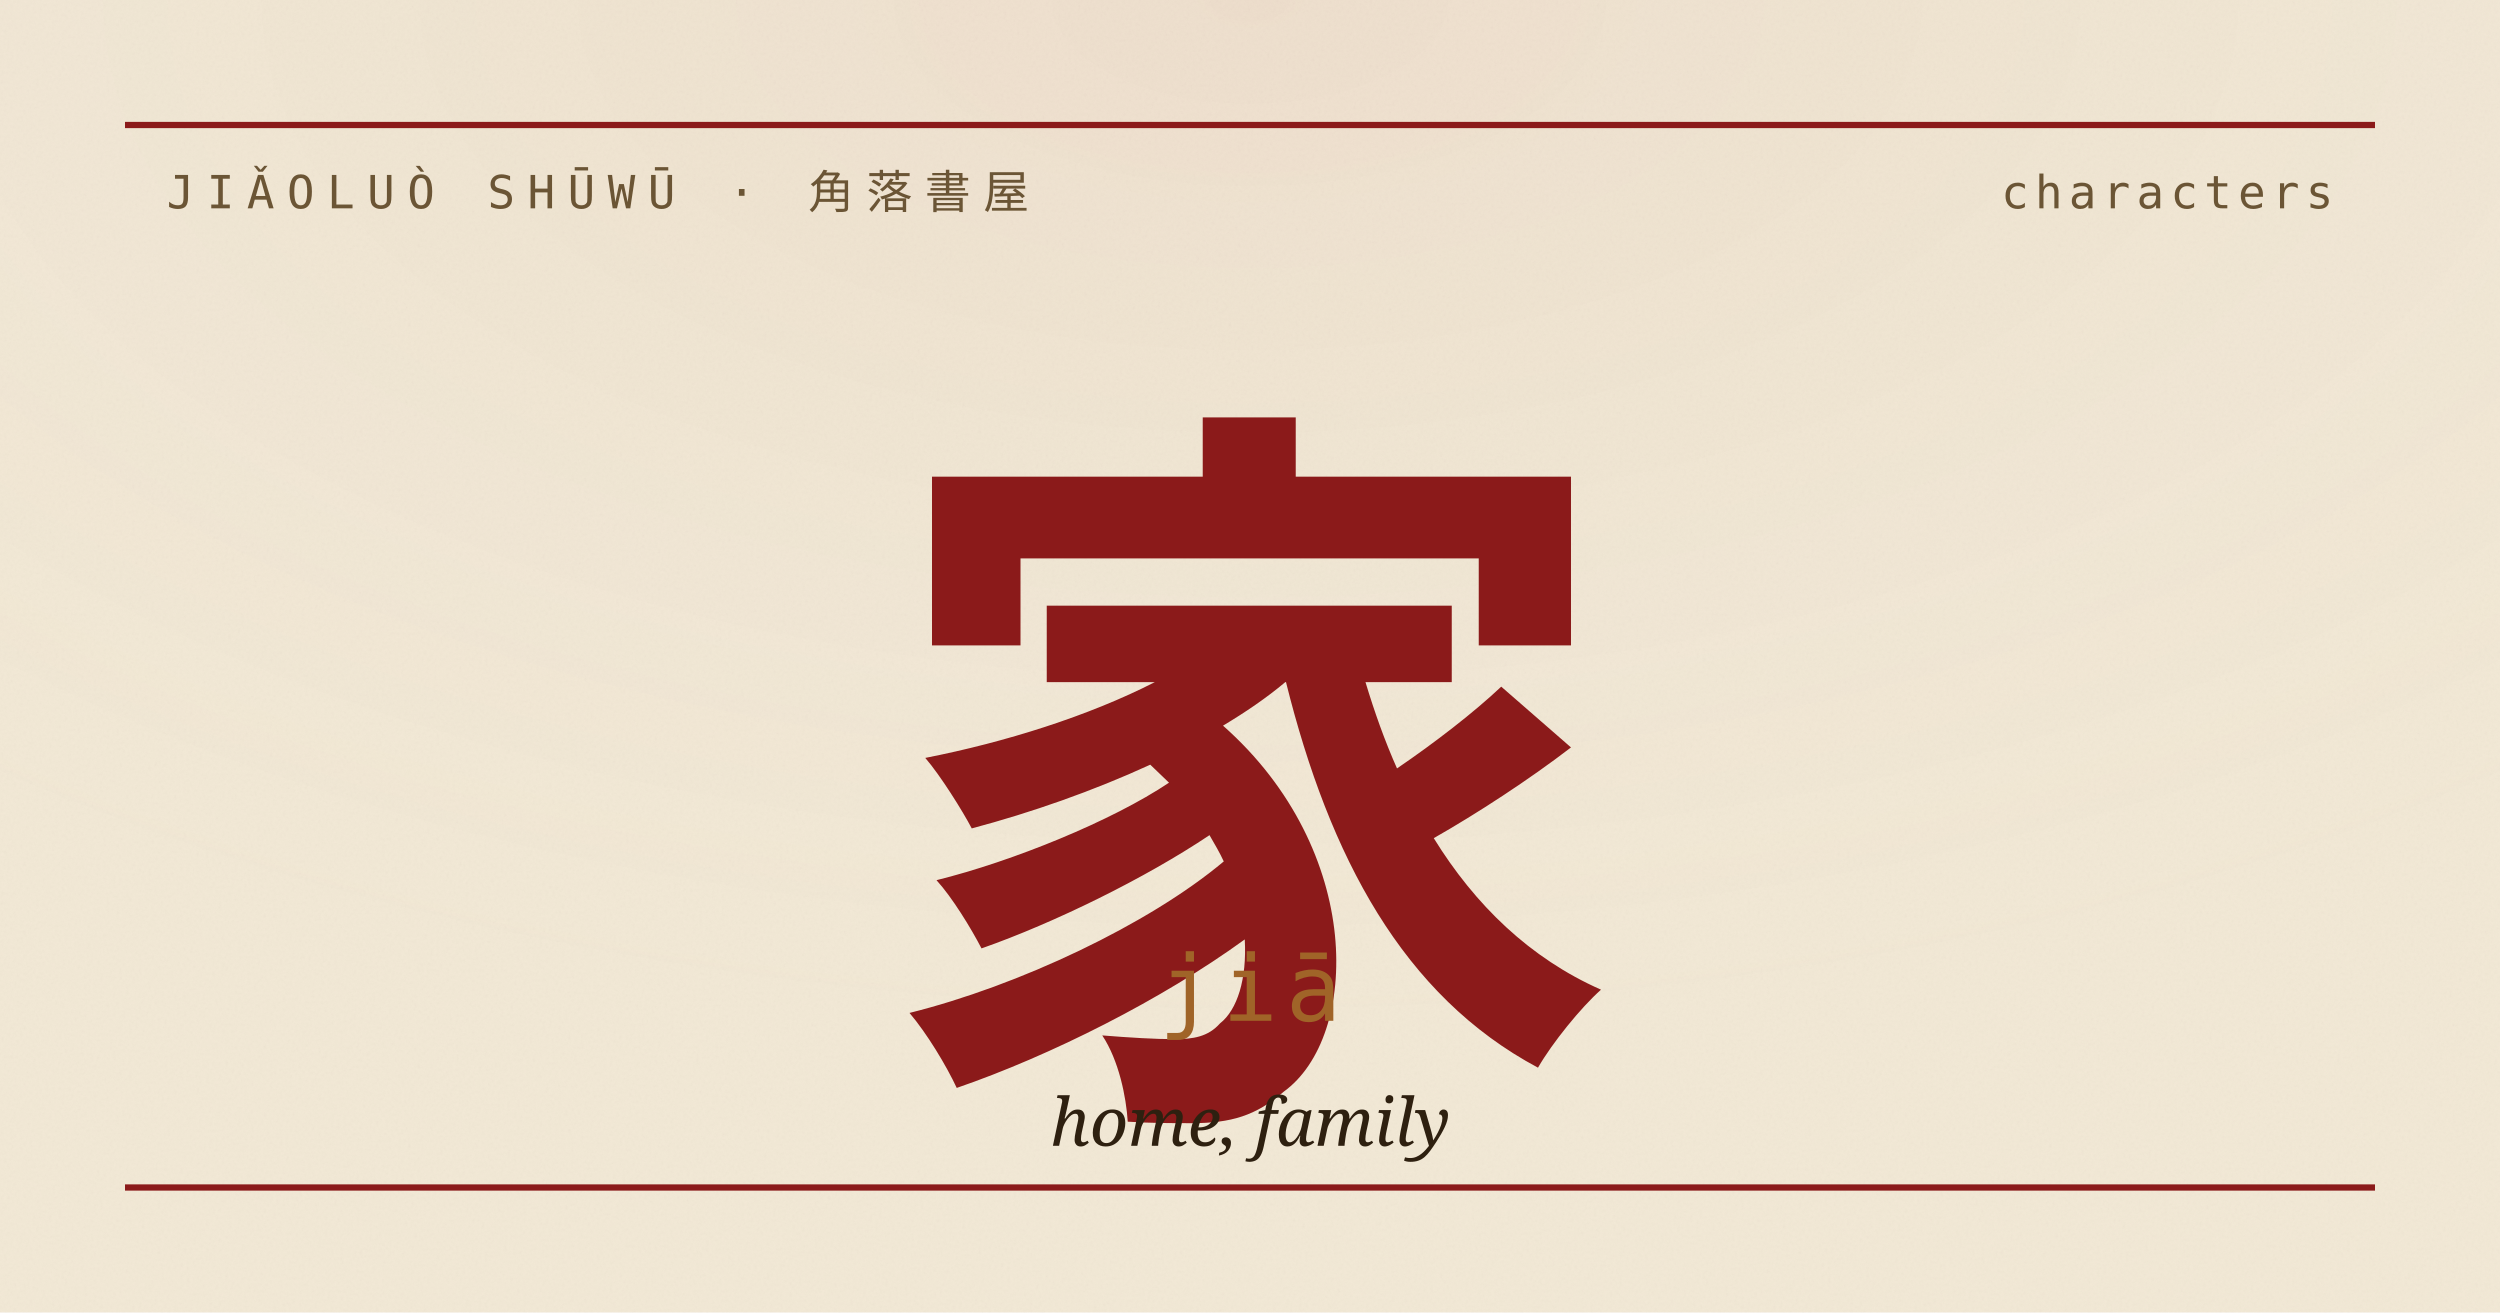
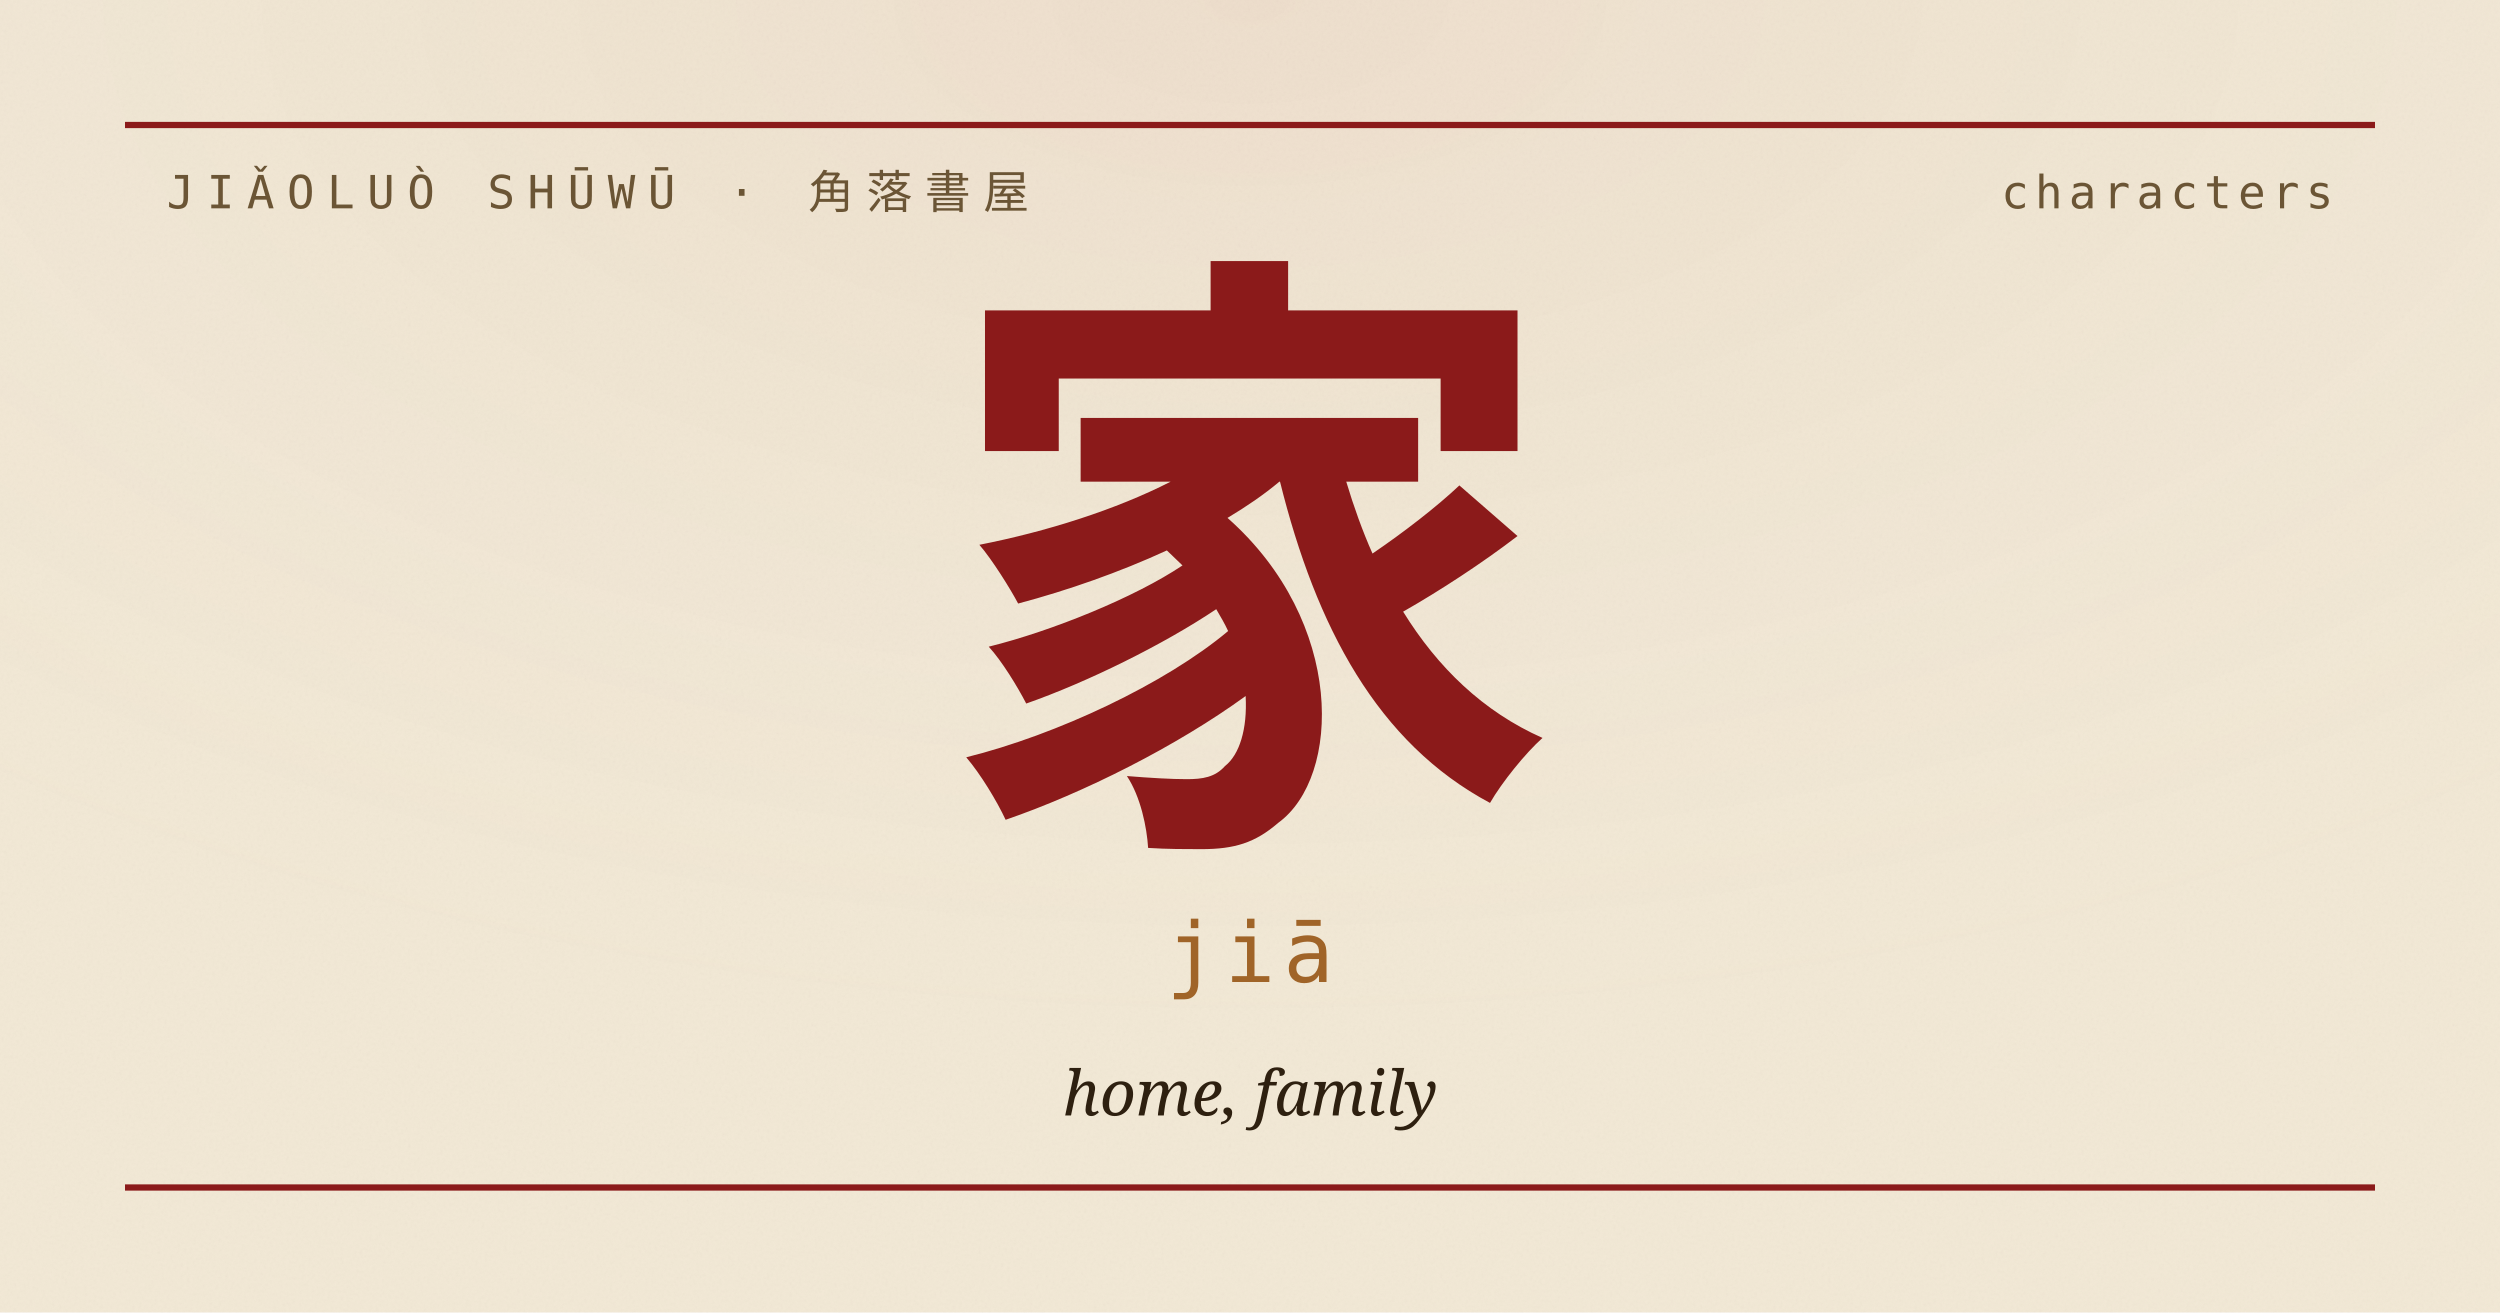
<svg xmlns="http://www.w3.org/2000/svg" viewBox="0 0 1200 630" width="1200" height="630">
  <defs>
    <filter id="paper">
      <feTurbulence type="fractalNoise" baseFrequency="0.65" numOctaves="5" stitchTiles="stitch" />
      <feColorMatrix type="saturate" values="0" />
    </filter>
    <radialGradient id="vignette" cx="50%" cy="0%" r="80%">
      <stop offset="0%" stop-color="#8b1a1a" stop-opacity="0.05" />
      <stop offset="100%" stop-color="#f2e8d5" stop-opacity="0" />
    </radialGradient>
  </defs>
  <rect width="1200" height="630" fill="#f2e8d5" />
  <rect width="1200" height="630" fill="url(#vignette)" />
  <rect width="1200" height="630" filter="url(#paper)" opacity="0.06" />
  <line x1="60" y1="60" x2="1140" y2="60" stroke="#8b1a1a" stroke-width="3" />
  <line x1="60" y1="570" x2="1140" y2="570" stroke="#8b1a1a" stroke-width="3" />
  <text x="80" y="100" font-family="Inconsolata, monospace" font-size="22" letter-spacing="6" fill="#6b5535" text-transform="uppercase">JIǍOLUÒ SHŪWŪ · 角落書屋</text>
  <text x="1120" y="100" font-family="Inconsolata, monospace" font-size="22" letter-spacing="3" fill="#6b5535" text-anchor="end">characters</text>
-   <text x="600" y="380" font-family="Noto Serif SC, serif" font-size="360" font-weight="700" fill="#8b1a1a" text-anchor="middle" dominant-baseline="middle">家</text>
-   <text x="600" y="490" font-family="Inconsolata, monospace" font-size="44" letter-spacing="4" fill="#a06428" text-anchor="middle">jiā</text>
-   <text x="600" y="550" font-family="Cormorant Garamond, Georgia, serif" font-style="italic" font-size="32" fill="#2e2010" text-anchor="middle">home, family</text>
+   <text x="600" y="275" font-family="Noto Serif SC, serif" font-size="300" font-weight="700" fill="#8b1a1a" text-anchor="middle" dominant-baseline="middle">家</text>
+   <text x="600" y="460" font-family="Inconsolata, monospace" font-size="40" letter-spacing="4" fill="#a06428" text-anchor="middle" dominant-baseline="middle">jiā</text>
+   <text x="600" y="525" font-family="Cormorant Garamond, Georgia, serif" font-style="italic" font-size="30" fill="#2e2010" text-anchor="middle" dominant-baseline="middle">home, family</text>
</svg>
